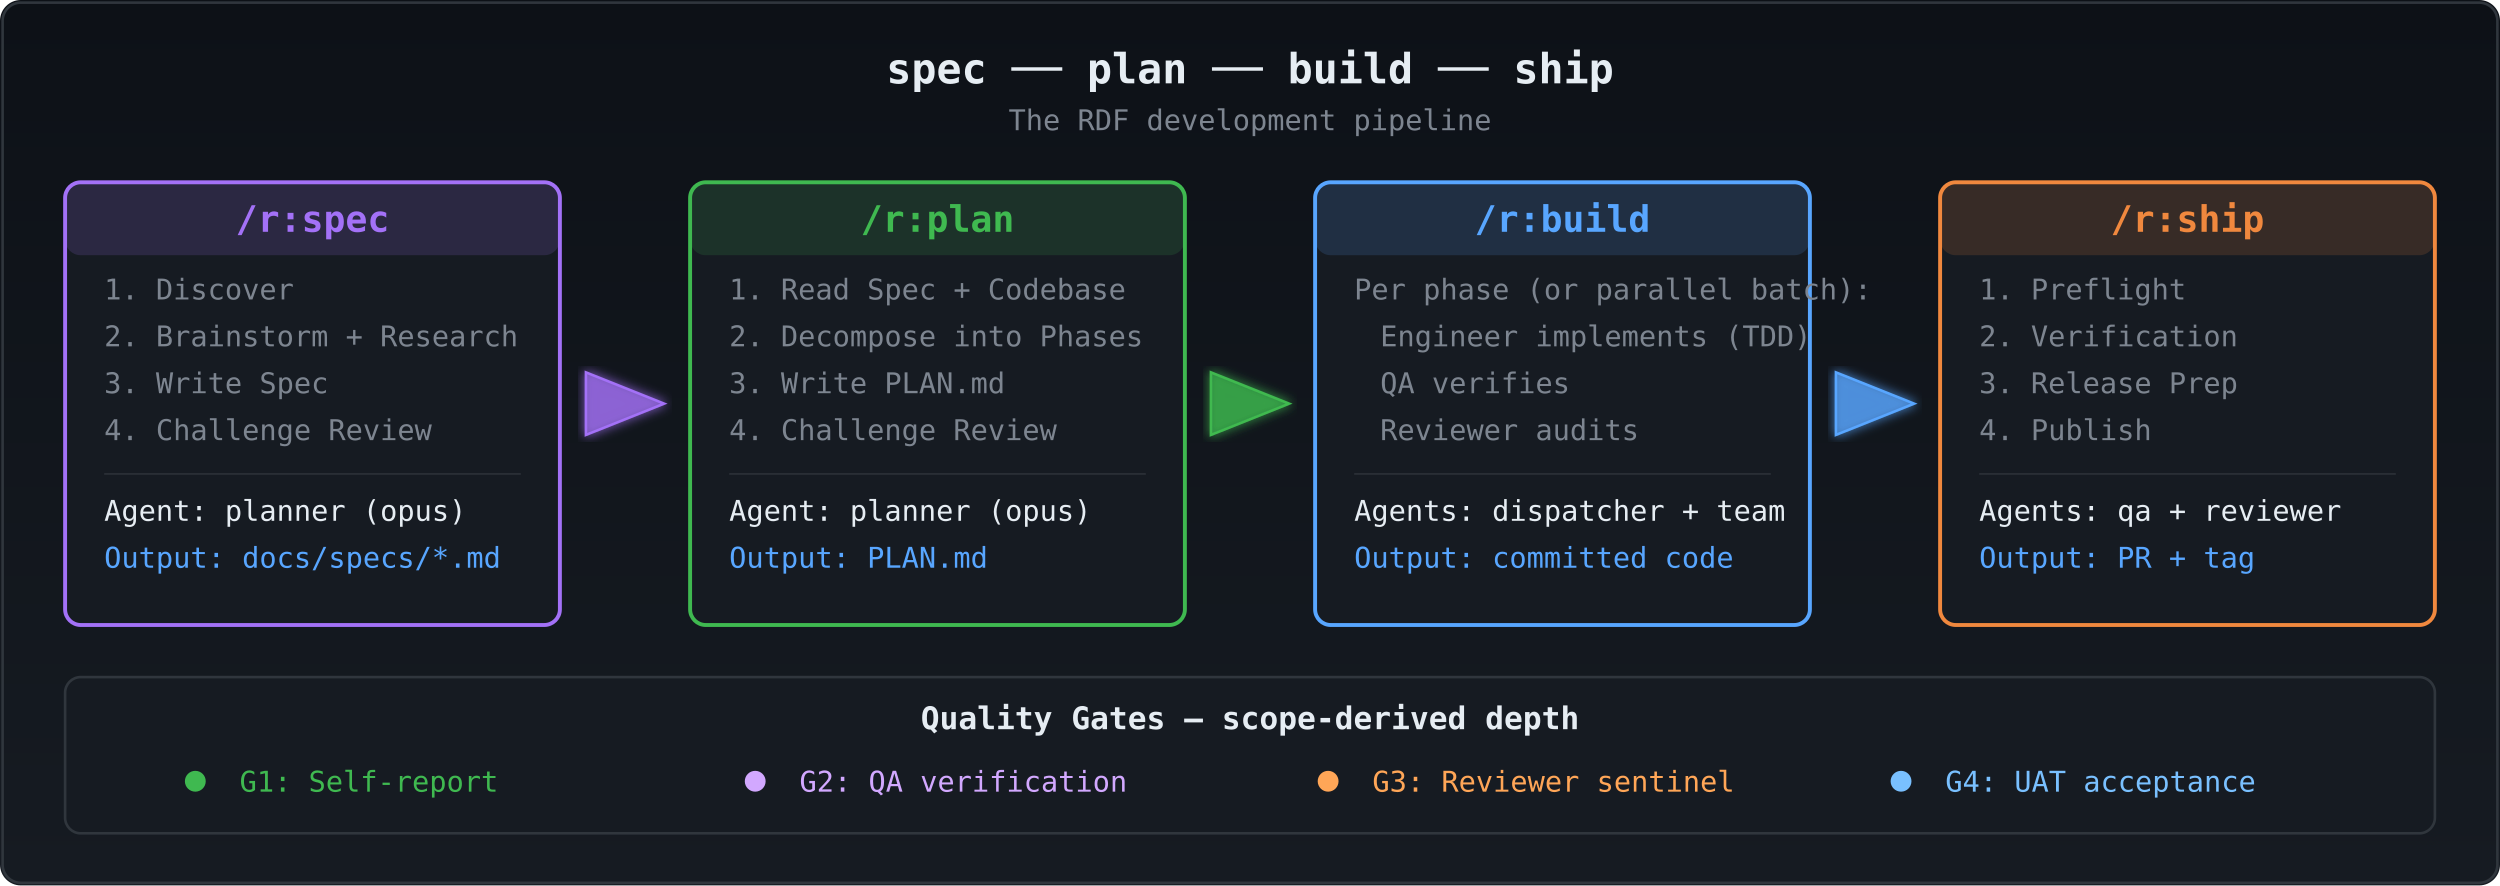
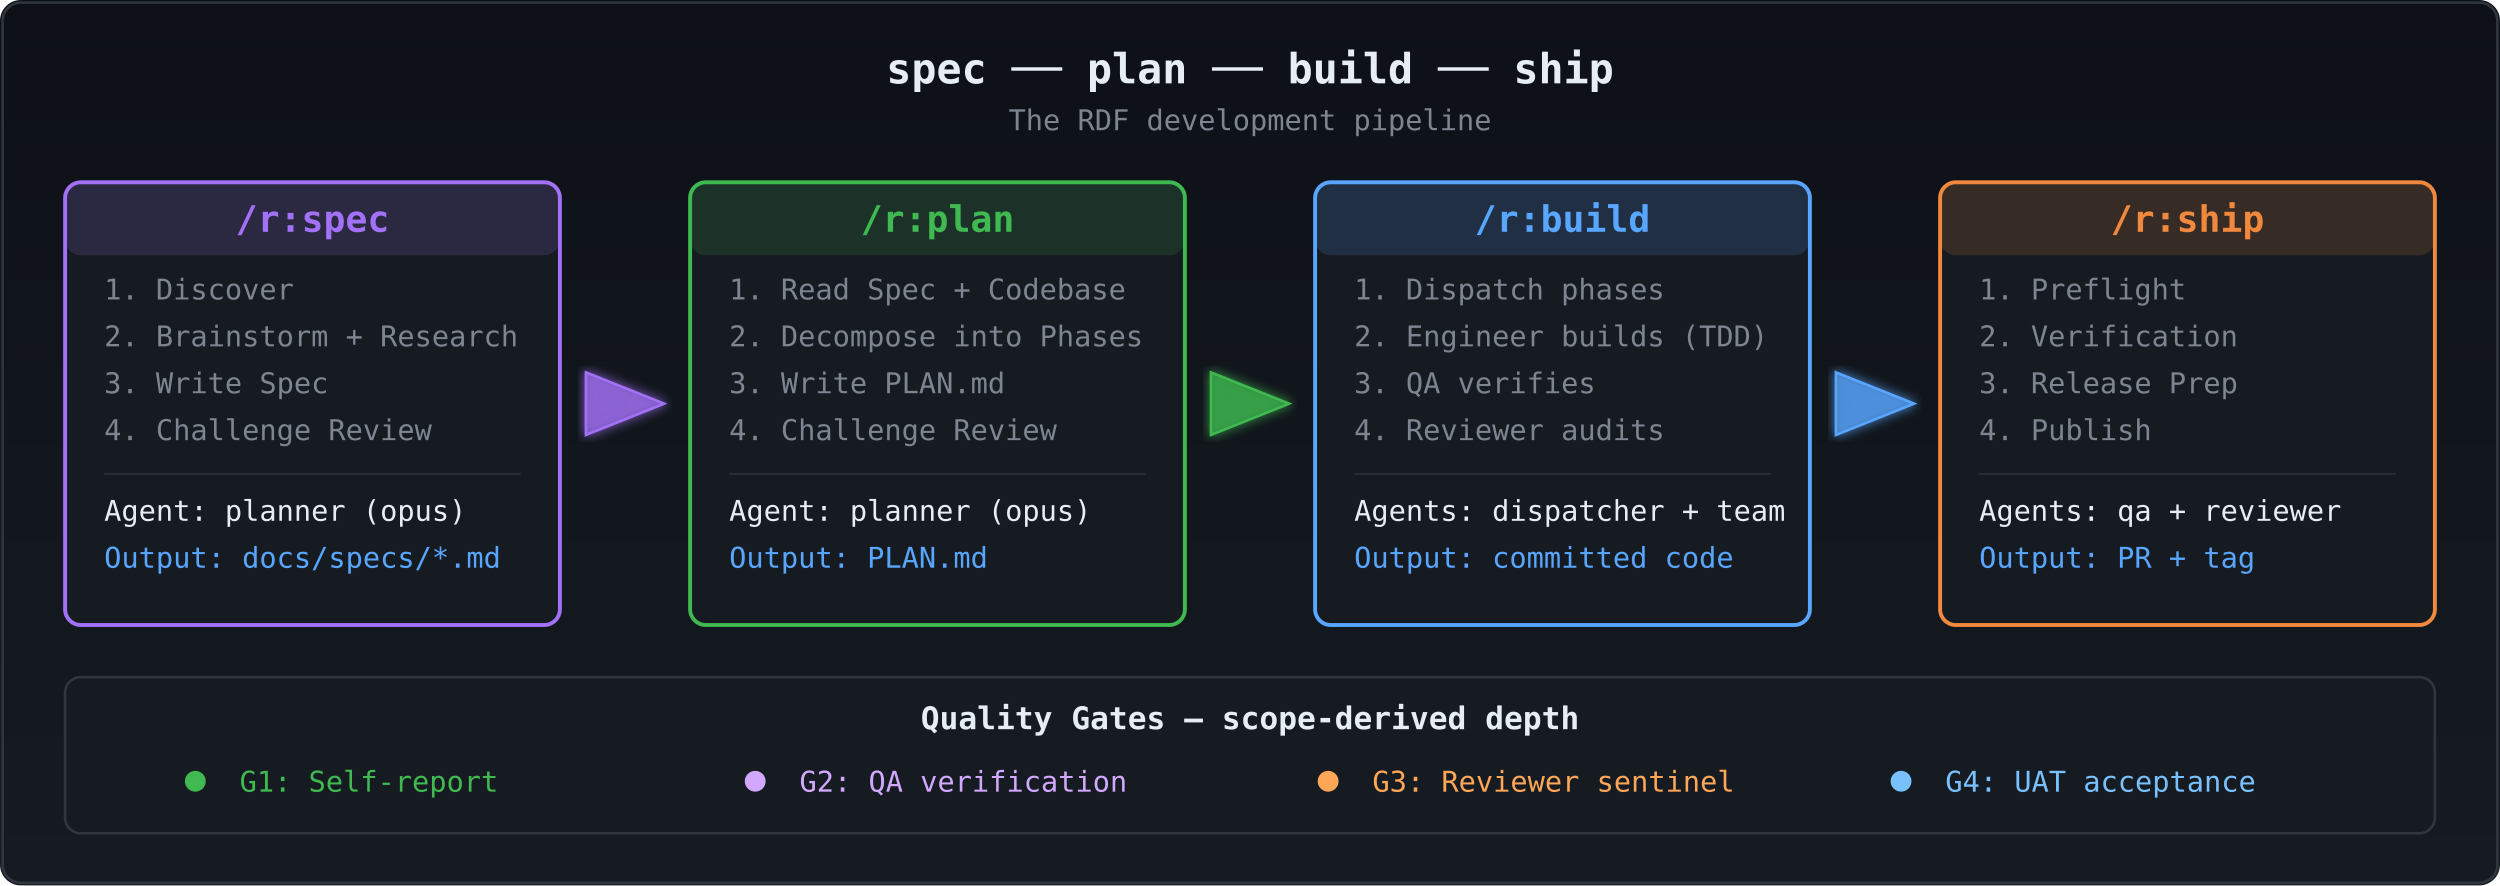
<svg xmlns="http://www.w3.org/2000/svg" viewBox="0 0 960 340" font-family="ui-monospace, 'Cascadia Code', 'Source Code Pro', Menlo, Consolas, monospace" font-size="13">
  <defs>
    <linearGradient id="bg" x1="0%" y1="0%" x2="0%" y2="100%">
      <stop offset="0%" stop-color="#0d1117" />
      <stop offset="100%" stop-color="#161b22" />
    </linearGradient>
    <filter id="glow">
      <feGaussianBlur stdDeviation="2" result="blur" />
      <feMerge>
        <feMergeNode in="blur" />
        <feMergeNode in="SourceGraphic" />
      </feMerge>
    </filter>
  </defs>
  <rect width="960" height="340" rx="8" fill="url(#bg)" />
  <rect x="1" y="1" width="958" height="338" rx="7" fill="none" stroke="#30363d" stroke-width="1" />
  <text x="480" y="32" text-anchor="middle" fill="#e6edf3" font-size="16" font-weight="bold">spec  ──  plan  ──  build  ──  ship</text>
  <text x="480" y="50" text-anchor="middle" fill="#7d8590" font-size="11">The RDF development pipeline</text>
  <rect x="25" y="70" width="190" height="170" rx="6" fill="#161b22" stroke="#a371f7" stroke-width="1.5" />
  <rect x="25" y="70" width="190" height="28" rx="6" fill="#a371f7" fill-opacity="0.15" />
  <text x="120" y="89" text-anchor="middle" fill="#a371f7" font-weight="bold" font-size="14">/r:spec</text>
  <text x="40" y="115" fill="#7d8590" font-size="11">1. Discover</text>
  <text x="40" y="133" fill="#7d8590" font-size="11">2. Brainstorm + Research</text>
  <text x="40" y="151" fill="#7d8590" font-size="11">3. Write Spec</text>
  <text x="40" y="169" fill="#7d8590" font-size="11">4. Challenge Review</text>
  <line x1="40" y1="182" x2="200" y2="182" stroke="#30363d" stroke-width="0.5" />
  <text x="40" y="200" fill="#e6edf3" font-size="11">Agent: planner (opus)</text>
  <text x="40" y="218" fill="#58a6ff" font-size="11">Output: docs/specs/*.md</text>
  <polygon points="225,143 255,155 225,167" fill="#a371f7" fill-opacity="0.6" stroke="#a371f7" stroke-width="1" filter="url(#glow)" />
  <rect x="265" y="70" width="190" height="170" rx="6" fill="#161b22" stroke="#3fb950" stroke-width="1.5" />
  <rect x="265" y="70" width="190" height="28" rx="6" fill="#3fb950" fill-opacity="0.15" />
  <text x="360" y="89" text-anchor="middle" fill="#3fb950" font-weight="bold" font-size="14">/r:plan</text>
  <text x="280" y="115" fill="#7d8590" font-size="11">1. Read Spec + Codebase</text>
  <text x="280" y="133" fill="#7d8590" font-size="11">2. Decompose into Phases</text>
  <text x="280" y="151" fill="#7d8590" font-size="11">3. Write PLAN.md</text>
  <text x="280" y="169" fill="#7d8590" font-size="11">4. Challenge Review</text>
  <line x1="280" y1="182" x2="440" y2="182" stroke="#30363d" stroke-width="0.5" />
  <text x="280" y="200" fill="#e6edf3" font-size="11">Agent: planner (opus)</text>
  <text x="280" y="218" fill="#58a6ff" font-size="11">Output: PLAN.md</text>
  <polygon points="465,143 495,155 465,167" fill="#3fb950" fill-opacity="0.6" stroke="#3fb950" stroke-width="1" filter="url(#glow)" />
  <rect x="505" y="70" width="190" height="170" rx="6" fill="#161b22" stroke="#58a6ff" stroke-width="1.5" />
  <rect x="505" y="70" width="190" height="28" rx="6" fill="#58a6ff" fill-opacity="0.15" />
  <text x="600" y="89" text-anchor="middle" fill="#58a6ff" font-weight="bold" font-size="14">/r:build</text>
-   <text x="520" y="115" fill="#7d8590" font-size="11">Per phase (or parallel batch):</text>
-   <text x="530" y="133" fill="#7d8590" font-size="11">Engineer implements (TDD)</text>
-   <text x="530" y="151" fill="#7d8590" font-size="11">QA verifies</text>
-   <text x="530" y="169" fill="#7d8590" font-size="11">Reviewer audits</text>
+   <text x="520" y="115" fill="#7d8590" font-size="11">1. Dispatch phases</text>
+   <text x="520" y="133" fill="#7d8590" font-size="11">2. Engineer builds (TDD)</text>
+   <text x="520" y="151" fill="#7d8590" font-size="11">3. QA verifies</text>
+   <text x="520" y="169" fill="#7d8590" font-size="11">4. Reviewer audits</text>
  <line x1="520" y1="182" x2="680" y2="182" stroke="#30363d" stroke-width="0.5" />
  <text x="520" y="200" fill="#e6edf3" font-size="11">Agents: dispatcher + team</text>
  <text x="520" y="218" fill="#58a6ff" font-size="11">Output: committed code</text>
  <polygon points="705,143 735,155 705,167" fill="#58a6ff" fill-opacity="0.6" stroke="#58a6ff" stroke-width="1" filter="url(#glow)" />
  <rect x="745" y="70" width="190" height="170" rx="6" fill="#161b22" stroke="#f0883e" stroke-width="1.5" />
  <rect x="745" y="70" width="190" height="28" rx="6" fill="#f0883e" fill-opacity="0.15" />
  <text x="840" y="89" text-anchor="middle" fill="#f0883e" font-weight="bold" font-size="14">/r:ship</text>
  <text x="760" y="115" fill="#7d8590" font-size="11">1. Preflight</text>
  <text x="760" y="133" fill="#7d8590" font-size="11">2. Verification</text>
  <text x="760" y="151" fill="#7d8590" font-size="11">3. Release Prep</text>
  <text x="760" y="169" fill="#7d8590" font-size="11">4. Publish</text>
  <line x1="760" y1="182" x2="920" y2="182" stroke="#30363d" stroke-width="0.5" />
  <text x="760" y="200" fill="#e6edf3" font-size="11">Agents: qa + reviewer</text>
  <text x="760" y="218" fill="#58a6ff" font-size="11">Output: PR + tag</text>
  <rect x="25" y="260" width="910" height="60" rx="6" fill="#161b22" stroke="#30363d" stroke-width="1" />
  <text x="480" y="280" text-anchor="middle" fill="#e6edf3" font-size="12" font-weight="bold">Quality Gates  —  scope-derived depth</text>
  <circle cx="75" cy="300" r="4" fill="#3fb950" />
  <text x="92" y="304" fill="#3fb950" font-size="11">G1: Self-report</text>
  <circle cx="290" cy="300" r="4" fill="#d2a8ff" />
  <text x="307" y="304" fill="#d2a8ff" font-size="11">G2: QA verification</text>
  <circle cx="510" cy="300" r="4" fill="#ffa657" />
  <text x="527" y="304" fill="#ffa657" font-size="11">G3: Reviewer sentinel</text>
  <circle cx="730" cy="300" r="4" fill="#79c0ff" />
  <text x="747" y="304" fill="#79c0ff" font-size="11">G4: UAT acceptance</text>
</svg>
